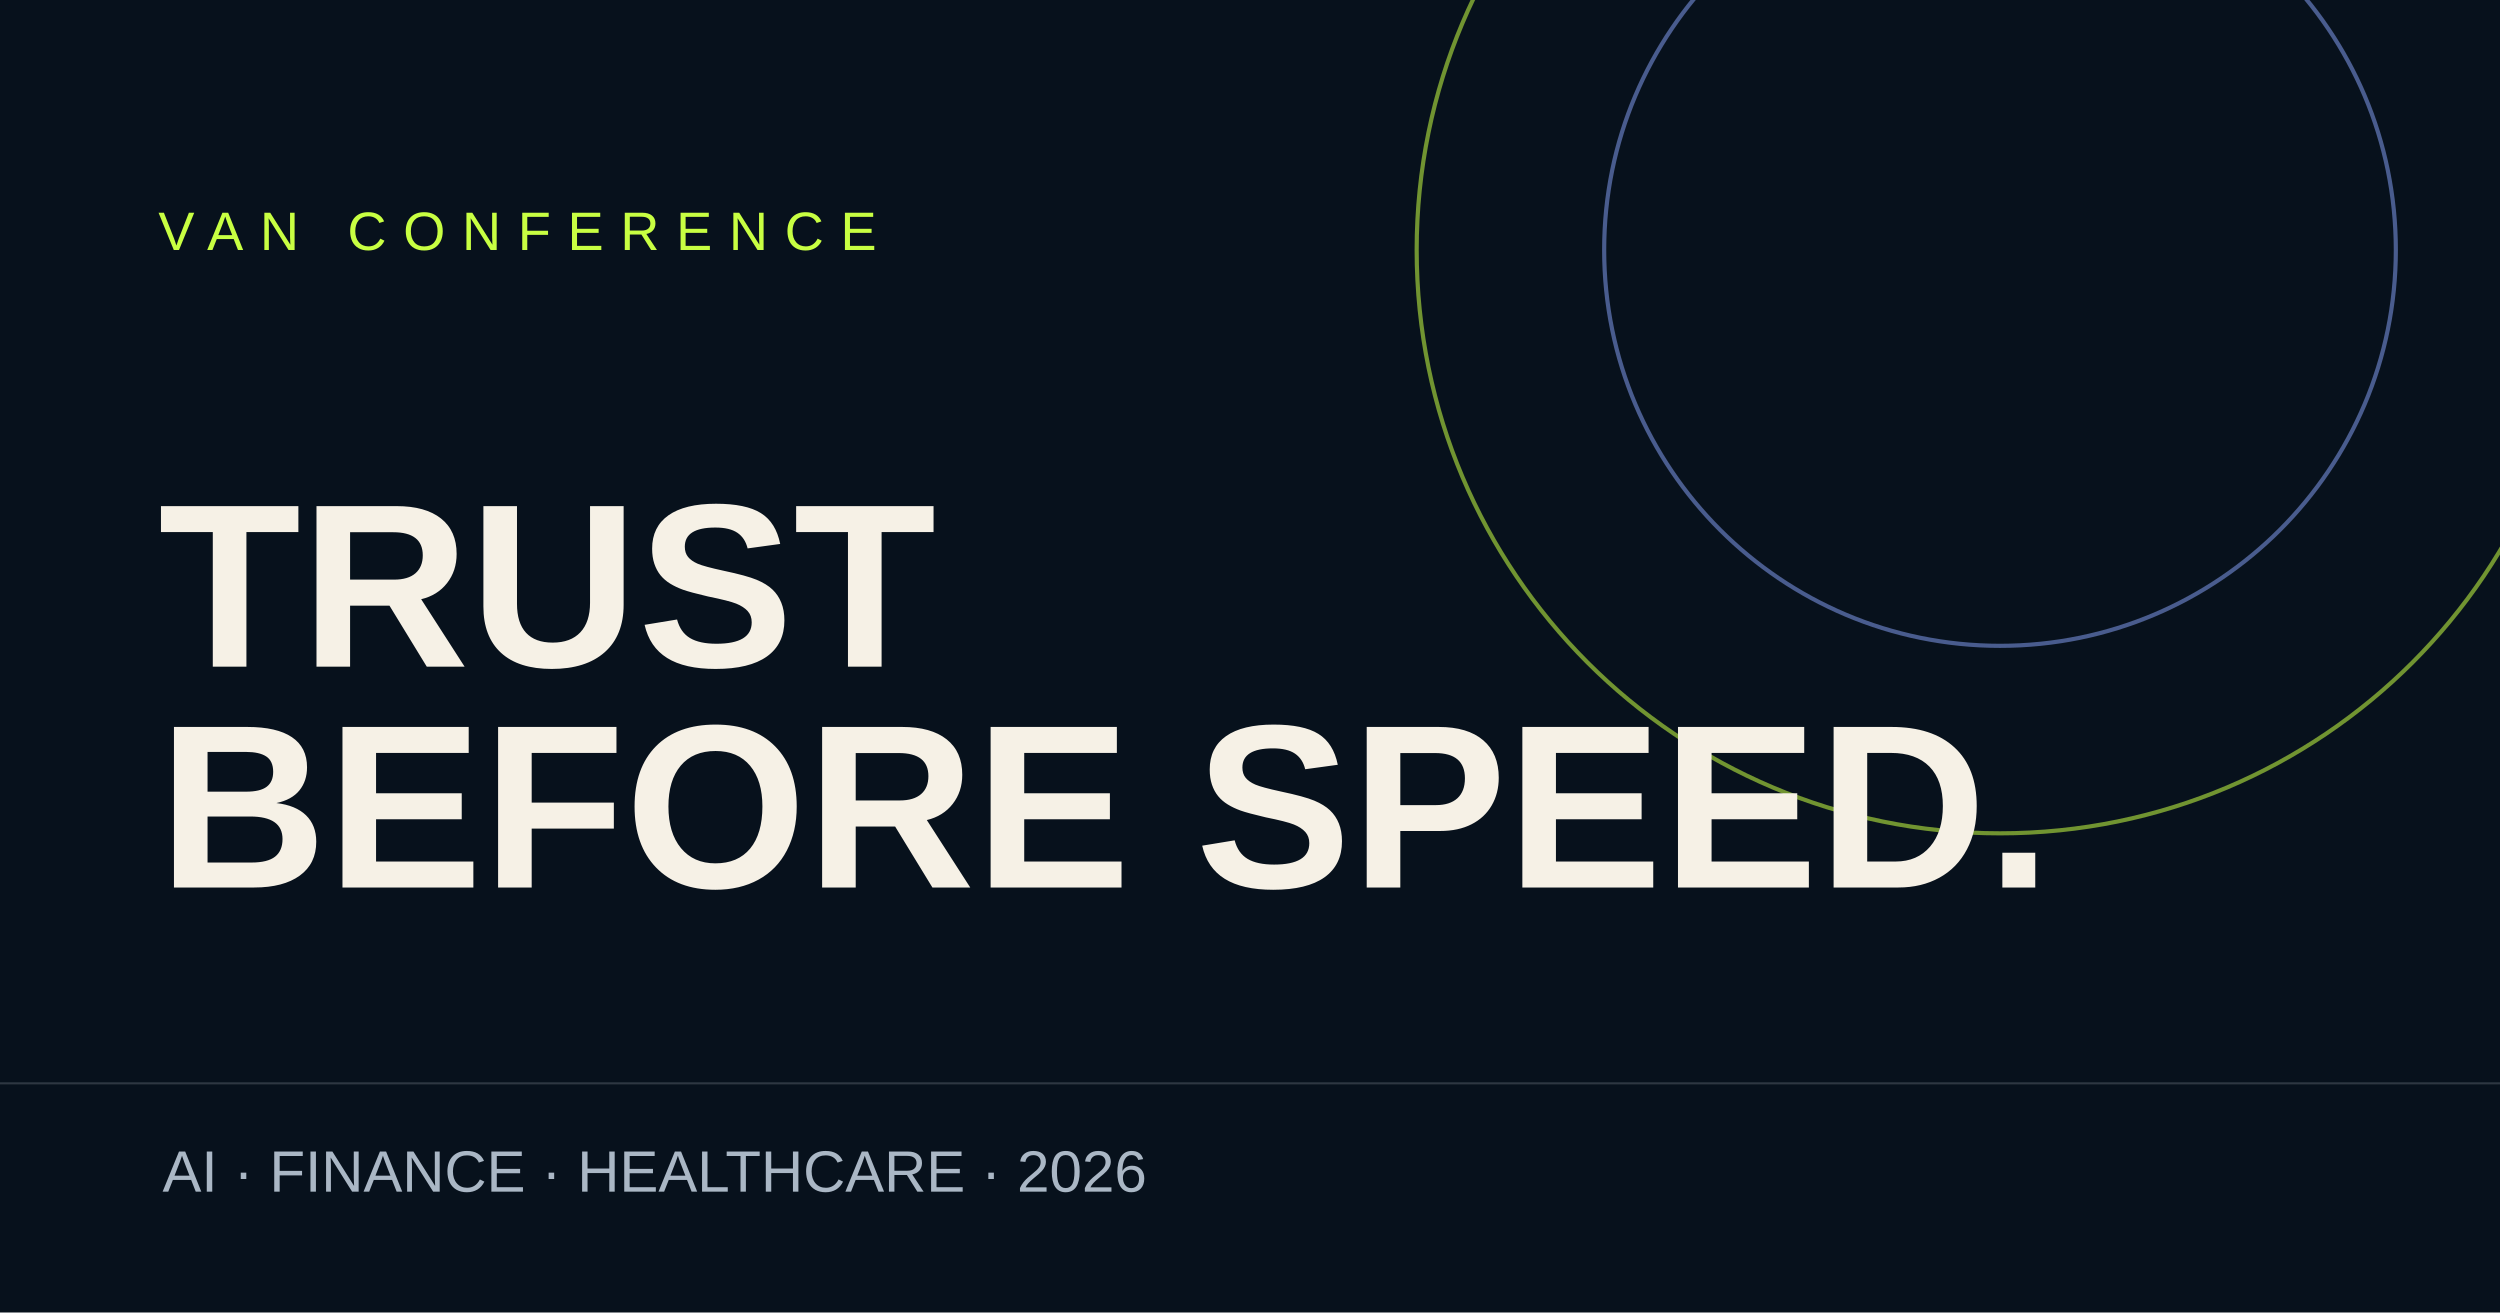
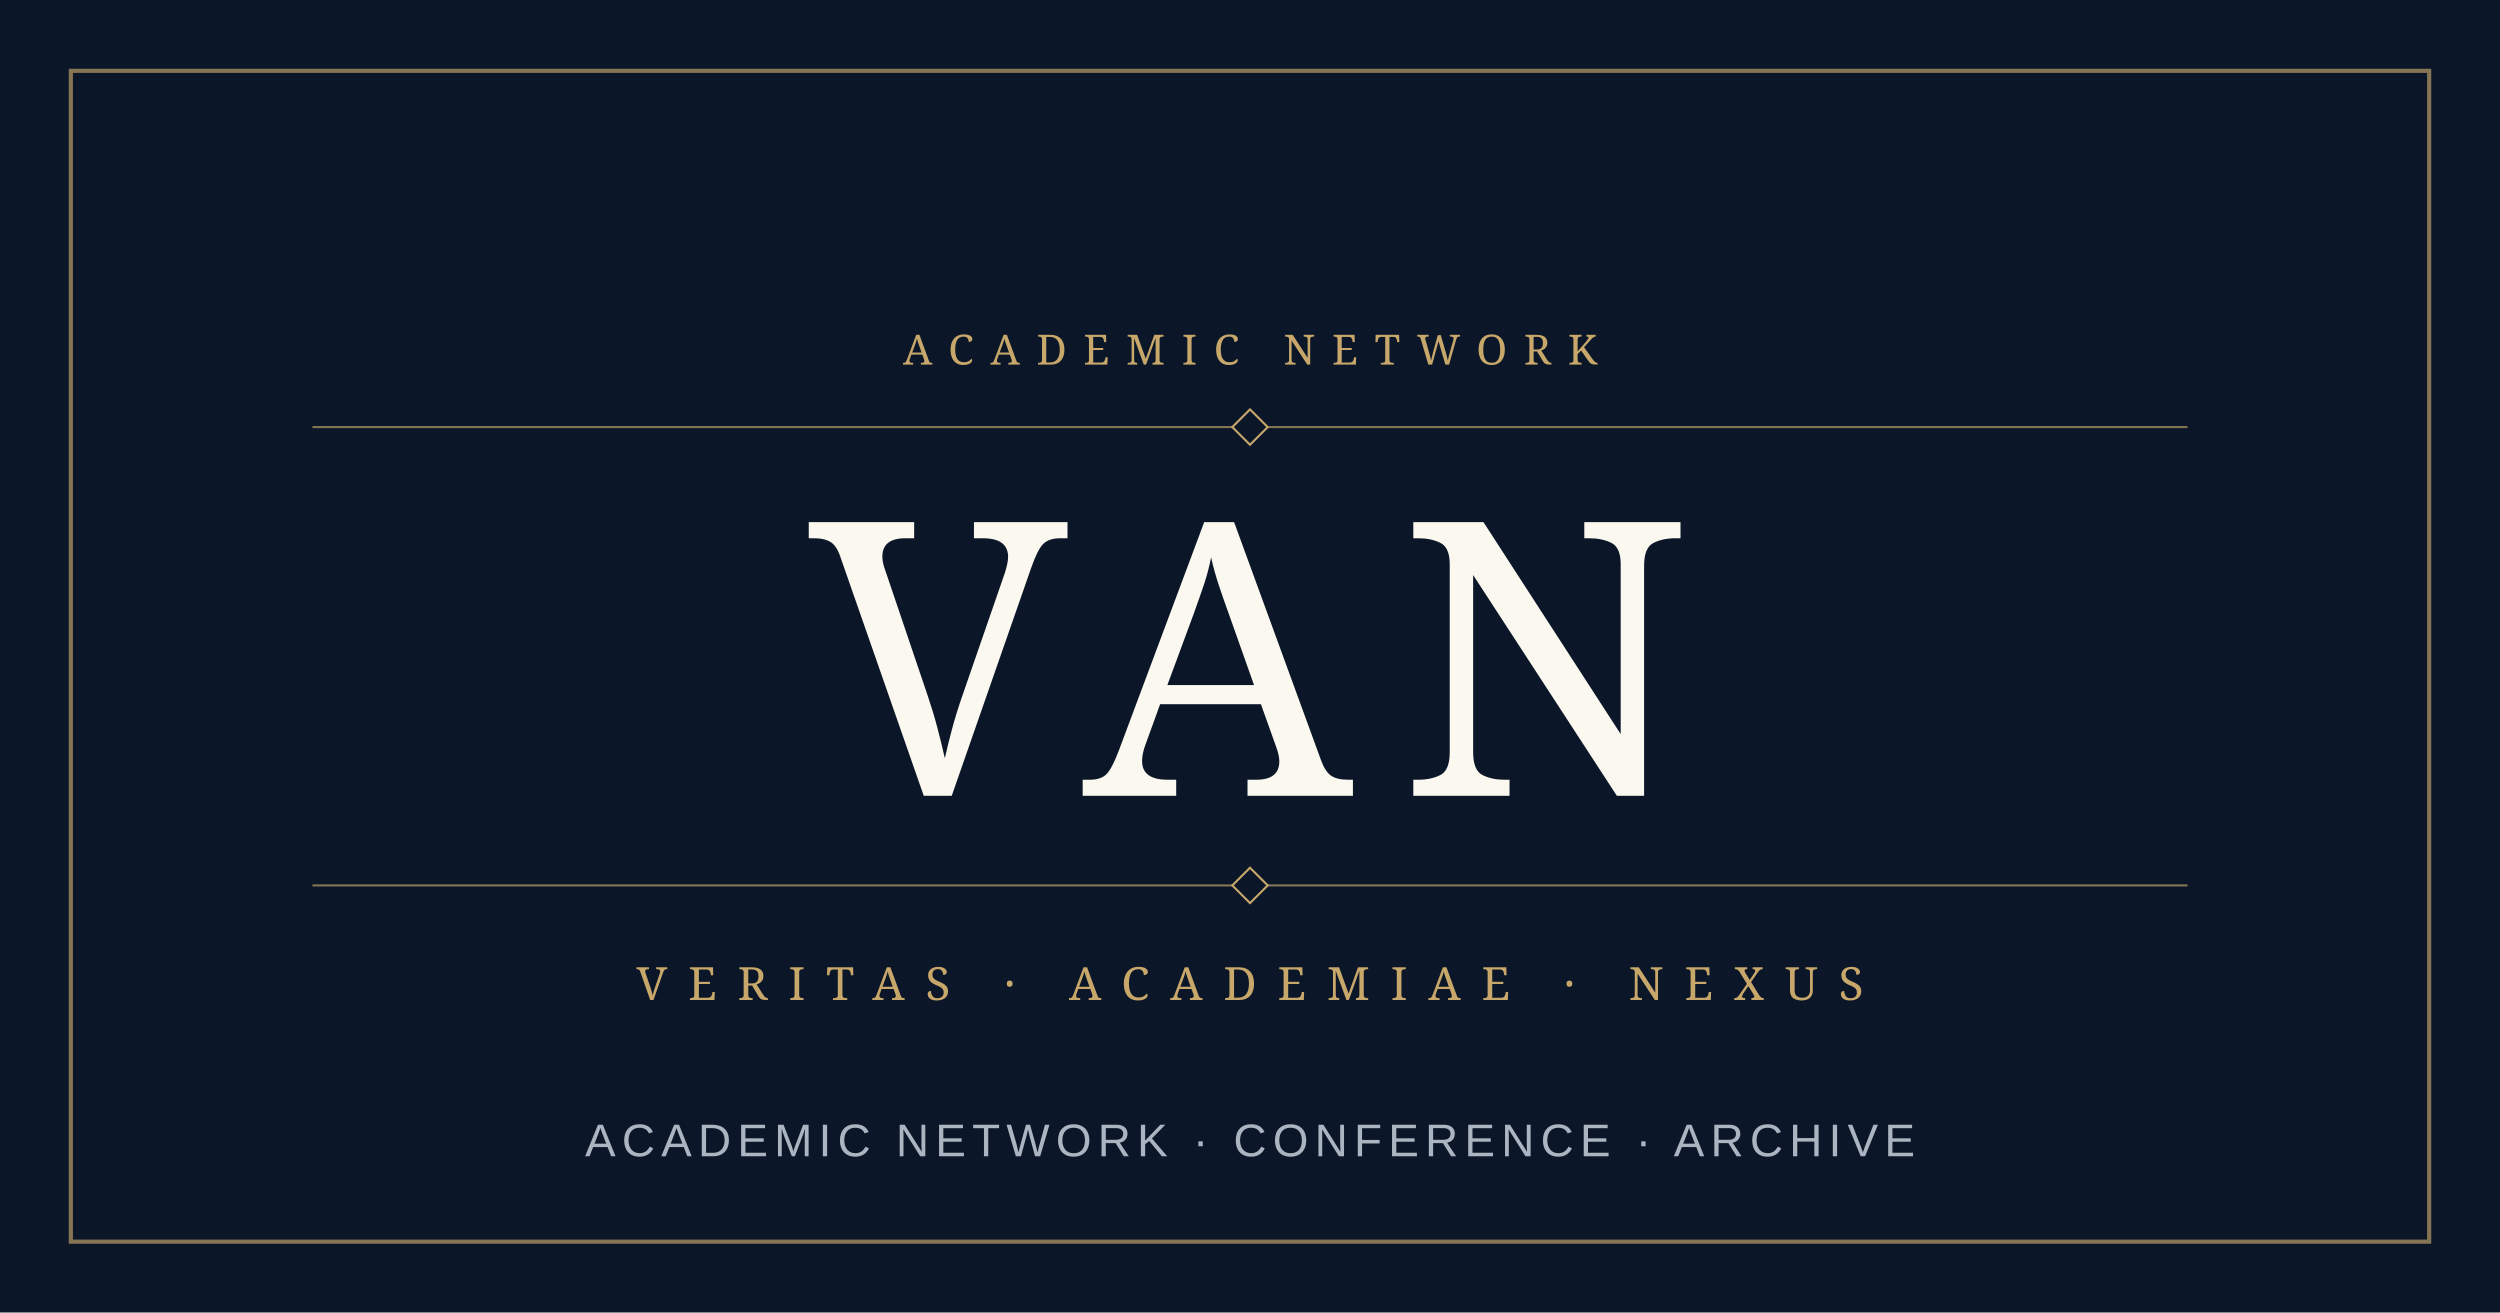
<svg xmlns="http://www.w3.org/2000/svg" width="1200" height="630" viewBox="0 0 1200 630">
-   <rect width="1200" height="630" fill="#07111c" />
-   <circle cx="960" cy="120" r="280" fill="none" stroke="#c8ff42" stroke-width="2" opacity=".55" />
-   <circle cx="960" cy="120" r="190" fill="none" stroke="#8ba7ff" stroke-width="2" opacity=".5" />
-   <path d="M0 520h1200" stroke="#dce6f0" opacity=".18" />
-   <text x="76" y="120" fill="#c8ff42" font-size="26" font-family="Arial, sans-serif" letter-spacing="8">VAN CONFERENCE</text>
-   <text x="76" y="320" fill="#f6f1e6" font-size="112" font-family="Arial, sans-serif" font-weight="700">TRUST</text>
-   <text x="76" y="426" fill="#f6f1e6" font-size="112" font-family="Arial, sans-serif" font-weight="700">BEFORE SPEED.</text>
-   <text x="78" y="572" fill="#aab7c5" font-size="28" font-family="Arial, sans-serif">AI · FINANCE · HEALTHCARE · 2026</text>
+   <rect width="1200" height="630" fill="#0b1728" />
+   <rect x="34" y="34" width="1132" height="562" fill="none" stroke="#c8a76b" stroke-width="2" opacity=".65" />
+   <path d="M150 205h900M150 425h900" stroke="#c8a76b" opacity=".65" />
+   <rect x="594" y="199" width="12" height="12" fill="#0b1728" stroke="#c8a76b" transform="rotate(45 600 205)" />
+   <rect x="594" y="419" width="12" height="12" fill="#0b1728" stroke="#c8a76b" transform="rotate(45 600 425)" />
+   <text x="600" y="175" fill="#c8a76b" font-size="20" font-family="Georgia, serif" letter-spacing="8" text-anchor="middle">ACADEMIC NETWORK</text>
+   <text x="600" y="382" fill="#fbf8ef" font-size="184" font-family="Georgia, serif" letter-spacing="22" text-anchor="middle">VAN</text>
+   <text x="600" y="480" fill="#c8a76b" font-size="22" font-family="Georgia, serif" letter-spacing="10" text-anchor="middle">VERITAS · ACADEMIAE · NEXUS</text>
+   <text x="600" y="555" fill="#abb5c1" font-size="22" font-family="Arial, sans-serif" letter-spacing="3" text-anchor="middle">ACADEMIC NETWORK · CONFERENCE · ARCHIVE</text>
</svg>
